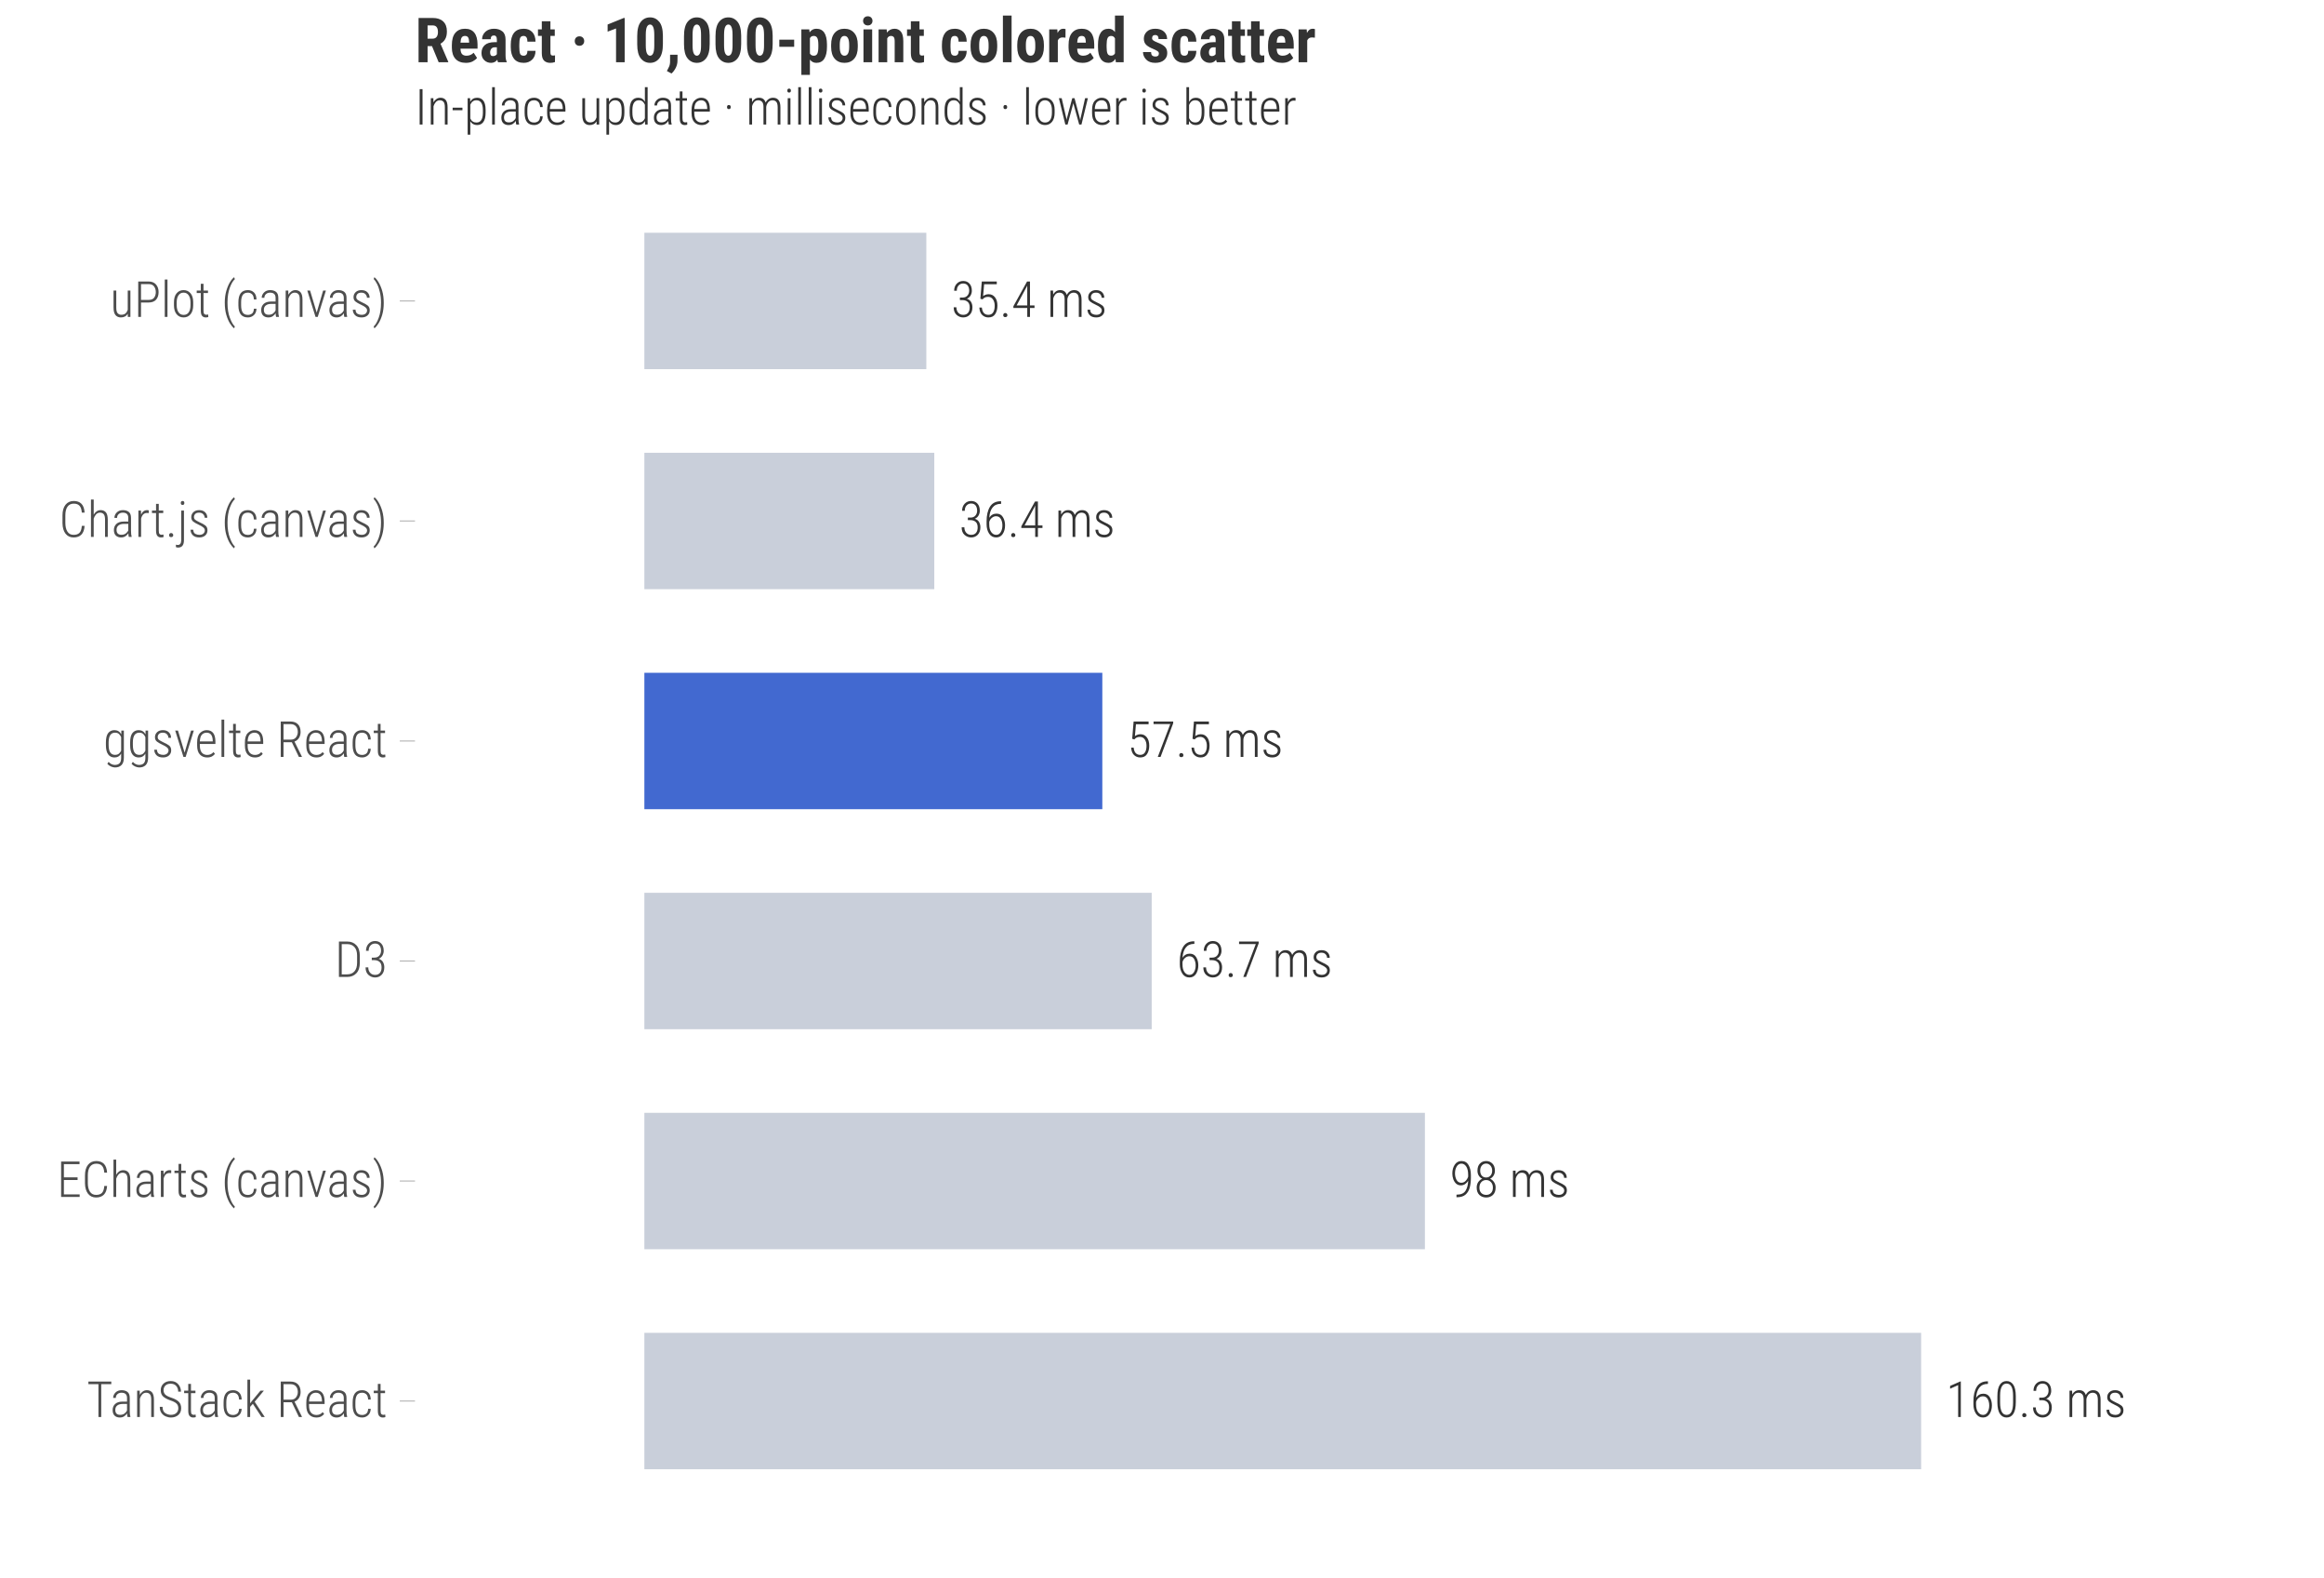
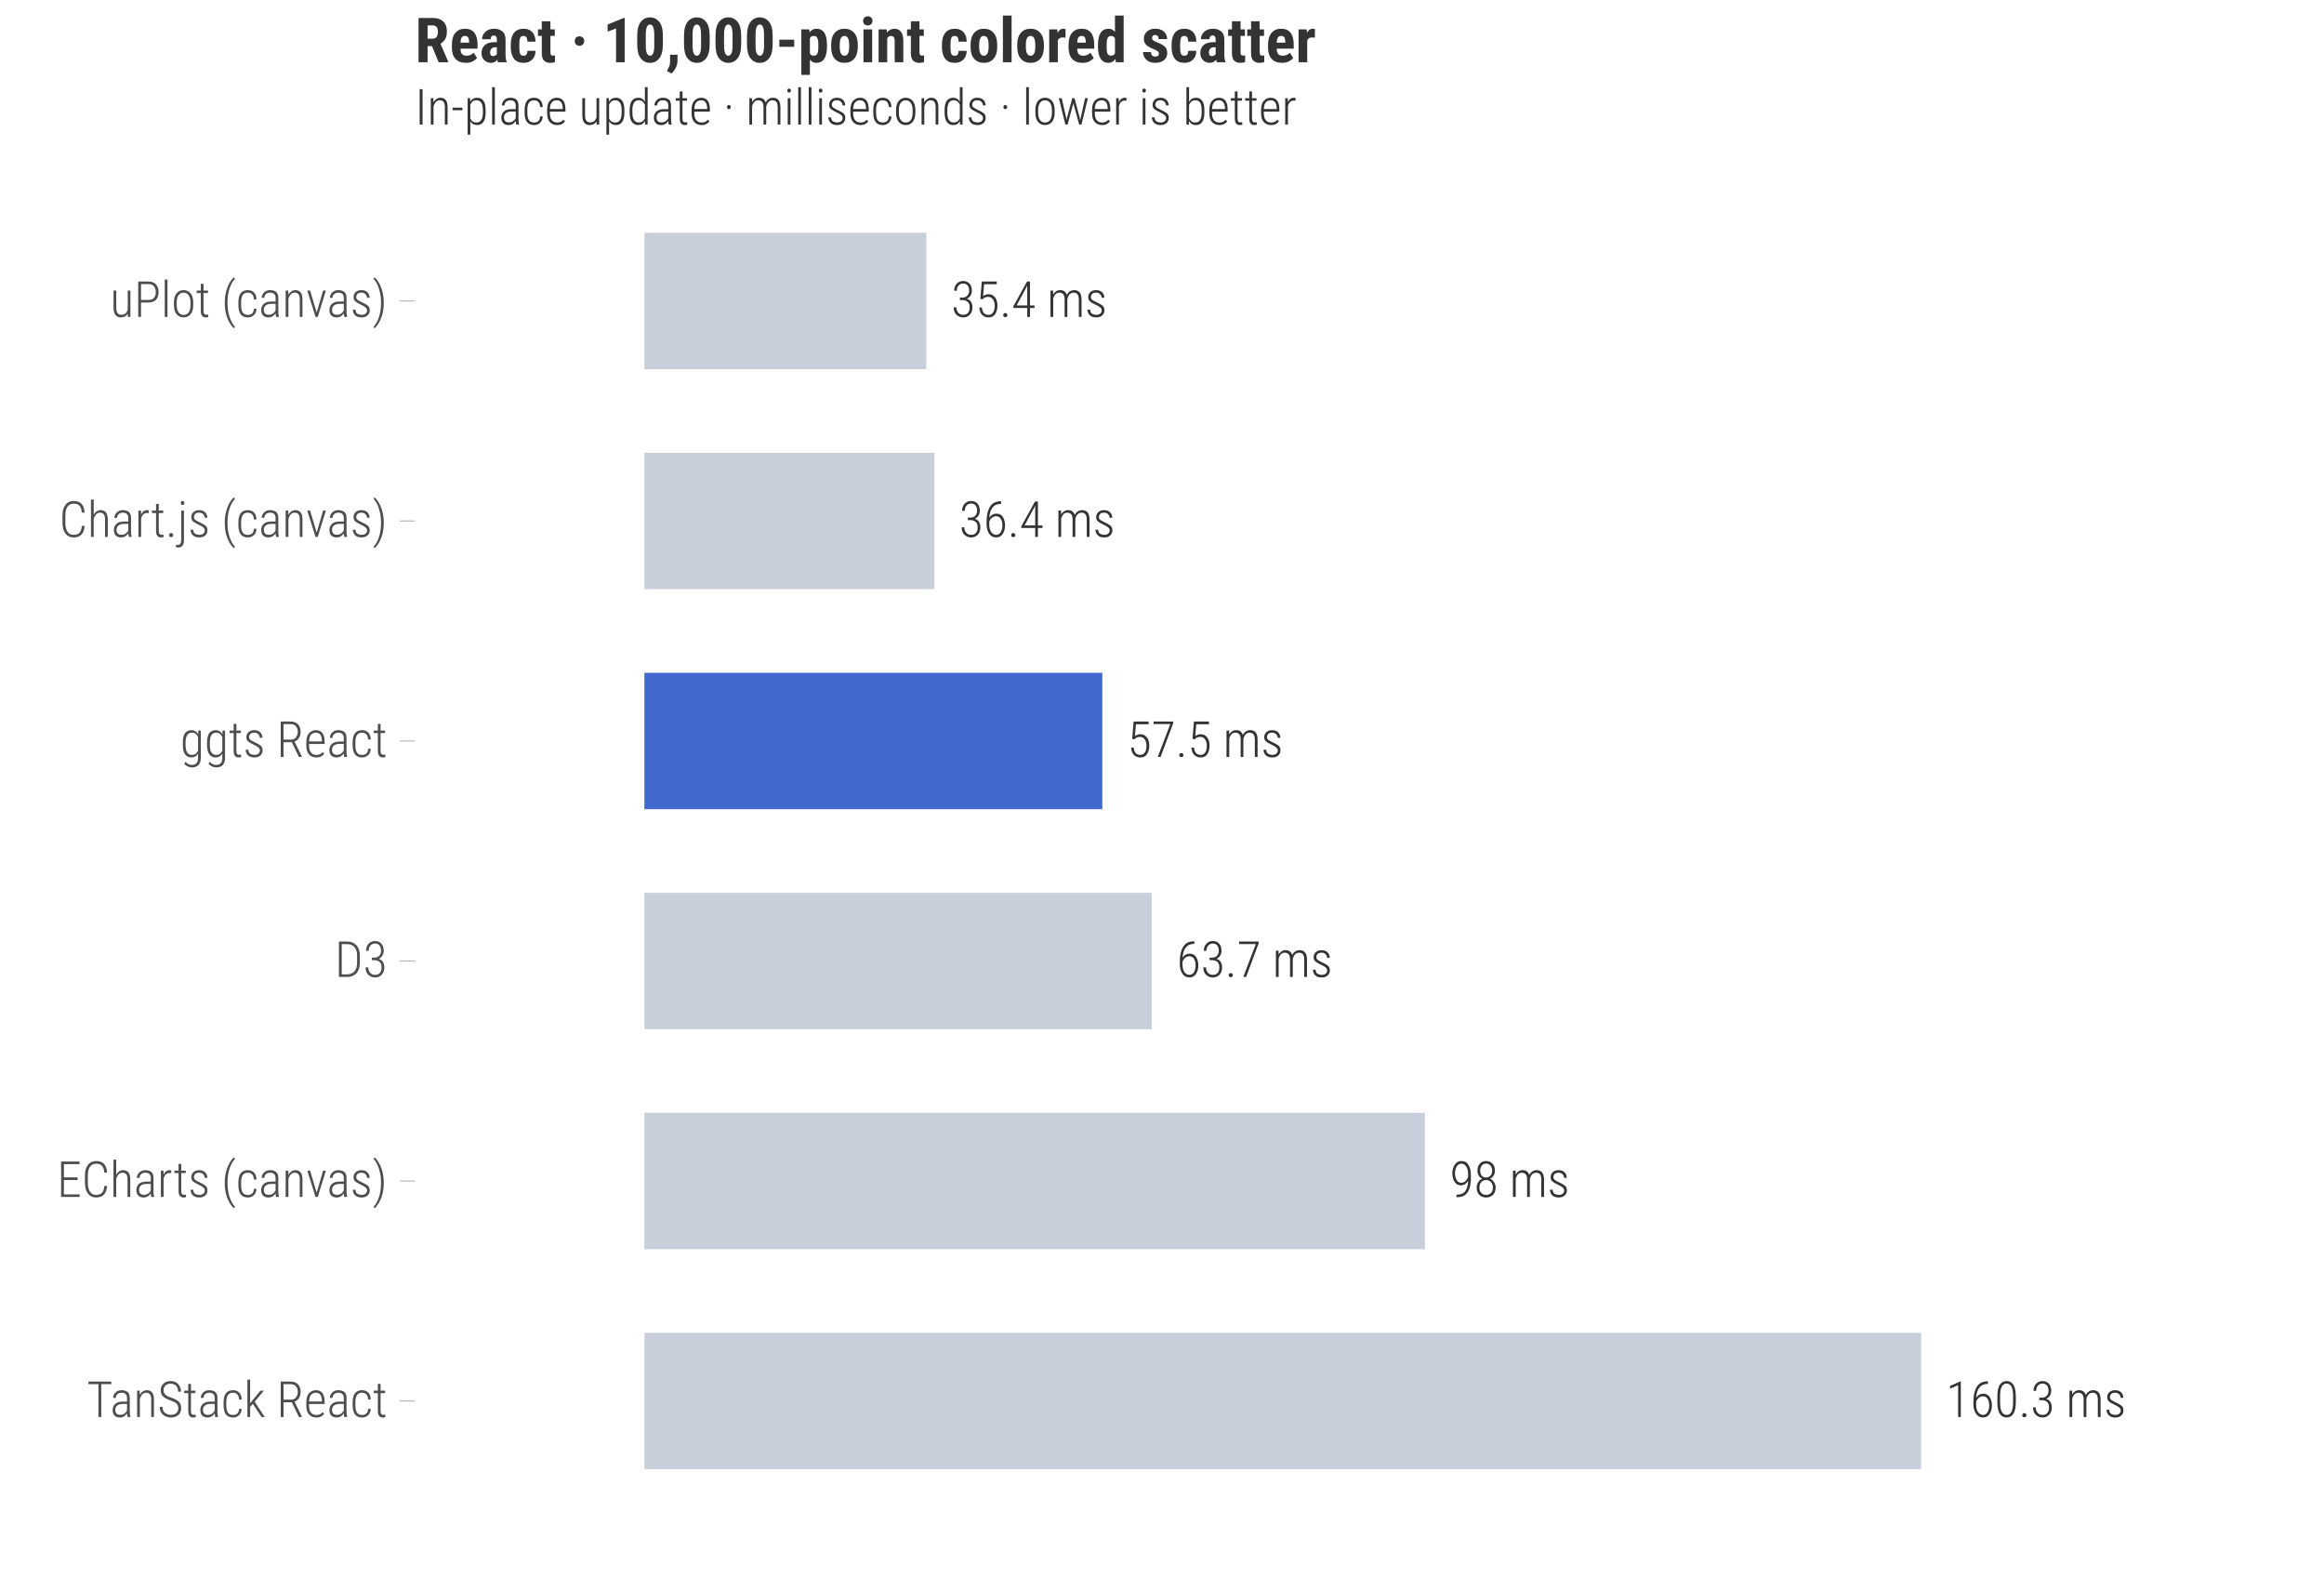
- <svg xmlns="http://www.w3.org/2000/svg" width="560" height="380" viewBox="0 0 560 380" role="img" aria-label="React · 10,000-point colored scatter. In-place update · milliseconds · lower is better. uPlot (canvas): 35.4 ms; Chart.js (canvas): 36.4 ms; ggsvelte React: 57.5 ms; D3: 63.7 ms; ECharts (canvas): 98 ms; TanStack React: 160.3 ms." class="gg-plot" font-family="&quot;Roboto Condensed&quot;, &quot;Arial Narrow&quot;, Arial, sans-serif" font-size="11" font-weight="300" text-rendering="optimizeLegibility" shape-rendering="geometricPrecision">
+ <svg xmlns="http://www.w3.org/2000/svg" width="560" height="380" viewBox="0 0 560 380" role="img" aria-label="React · 10,000-point colored scatter. In-place update · milliseconds · lower is better. uPlot (canvas): 35.4 ms; Chart.js (canvas): 36.4 ms; ggts React: 57.5 ms; D3: 63.7 ms; ECharts (canvas): 98 ms; TanStack React: 160.3 ms." class="gg-plot" font-family="&quot;Roboto Condensed&quot;, &quot;Arial Narrow&quot;, Arial, sans-serif" font-size="11" font-weight="300" text-rendering="optimizeLegibility" shape-rendering="geometricPrecision">
  <rect class="gg-paper" width="560" height="380" fill="var(--gg-paper, #ffffff)" />
  <text class="gg-title" x="100" y="15" font-size="15" font-weight="700" fill="var(--gg-ink, #333333)">React · 10,000-point colored scatter</text>
  <text class="gg-subtitle" x="100" y="30" font-size="12" font-weight="300" fill="var(--gg-ink, #333333)">In-place update · milliseconds · lower is better</text>
  <defs>
    <clipPath id="gg-clip-0">
      <rect width="456" height="318" />
    </clipPath>
  </defs>
  <g class="gg-panel" data-panel="0" transform="translate(100,46)">
    <rect class="gg-panel-background" width="456" height="318" fill="var(--gg-panel, #ffffff)" />
    <g class="gg-grid" stroke="var(--gg-grid, transparent)" stroke-width="0.25" vector-effect="non-scaling-stroke">
      <line x1="55.27" y1="0" x2="55.27" y2="318" />
      <line x1="151.23" y1="0" x2="151.23" y2="318" />
      <line x1="247.19" y1="0" x2="247.19" y2="318" />
      <line x1="343.15" y1="0" x2="343.15" y2="318" />
      <line x1="439.11" y1="0" x2="439.11" y2="318" />
      <line x1="0" y1="26.5" x2="456" y2="26.5" />
      <line x1="0" y1="79.5" x2="456" y2="79.5" />
      <line x1="0" y1="132.5" x2="456" y2="132.5" />
      <line x1="0" y1="185.5" x2="456" y2="185.5" />
      <line x1="0" y1="238.5" x2="456" y2="238.5" />
      <line x1="0" y1="291.5" x2="456" y2="291.5" />
    </g>
    <g class="gg-marks" clip-path="url(#gg-clip-0)">
      <g class="gg-batch gg-rects" data-layer="0">
        <rect x="55.27" y="10.07" width="67.94" height="32.86" fill="#c9cfda" />
        <rect x="55.27" y="63.07" width="69.86" height="32.86" fill="#c9cfda" />
        <rect x="55.27" y="116.07" width="110.35" height="32.86" fill="#4269d0" />
        <rect x="55.27" y="169.07" width="122.25" height="32.86" fill="#c9cfda" />
        <rect x="55.27" y="222.07" width="188.08" height="32.86" fill="#c9cfda" />
        <rect x="55.27" y="275.07" width="307.65" height="32.86" fill="#c9cfda" />
      </g>
      <g class="gg-batch gg-glyphs" data-layer="1" font-size="12" text-anchor="start">
        <text x="129.21" y="26.5" dy="0.32em" fill="var(--gg-ink, #333333)">35.4 ms</text>
        <text x="131.13" y="79.5" dy="0.32em" fill="var(--gg-ink, #333333)">36.4 ms</text>
        <text x="171.63" y="132.5" dy="0.32em" fill="var(--gg-ink, #333333)">57.5 ms</text>
        <text x="183.53" y="185.5" dy="0.32em" fill="var(--gg-ink, #333333)">63.7 ms</text>
        <text x="249.35" y="238.5" dy="0.32em" fill="var(--gg-ink, #333333)">98 ms</text>
        <text x="368.92" y="291.5" dy="0.32em" fill="var(--gg-ink, #333333)">160.3 ms</text>
      </g>
    </g>
    <rect class="gg-panel-border" width="456" height="318" fill="none" stroke="var(--gg-panelBorder, transparent)" stroke-width="0.5" vector-effect="non-scaling-stroke" />
  </g>
  <g class="gg-axis gg-axis-y" transform="translate(100,46)">
    <g class="gg-tick" transform="translate(0,26.5)">
      <line x2="-3.67" stroke="var(--gg-tickColor, #b3b3b3)" stroke-width="0.25" vector-effect="non-scaling-stroke" />
      <text x="-6.67" dy="0.32em" text-anchor="end" fill="var(--gg-axisText, #4d4d4d)" font-size="12" font-weight="300">uPlot (canvas)</text>
    </g>
    <g class="gg-tick" transform="translate(0,79.5)">
      <line x2="-3.67" stroke="var(--gg-tickColor, #b3b3b3)" stroke-width="0.25" vector-effect="non-scaling-stroke" />
      <text x="-6.67" dy="0.32em" text-anchor="end" fill="var(--gg-axisText, #4d4d4d)" font-size="12" font-weight="300">Chart.js (canvas)</text>
    </g>
    <g class="gg-tick" transform="translate(0,132.5)">
      <line x2="-3.67" stroke="var(--gg-tickColor, #b3b3b3)" stroke-width="0.25" vector-effect="non-scaling-stroke" />
-       <text x="-6.67" dy="0.32em" text-anchor="end" fill="var(--gg-axisText, #4d4d4d)" font-size="12" font-weight="300">ggsvelte React</text>
+       <text x="-6.67" dy="0.32em" text-anchor="end" fill="var(--gg-axisText, #4d4d4d)" font-size="12" font-weight="300">ggts React</text>
    </g>
    <g class="gg-tick" transform="translate(0,185.5)">
      <line x2="-3.67" stroke="var(--gg-tickColor, #b3b3b3)" stroke-width="0.25" vector-effect="non-scaling-stroke" />
      <text x="-6.67" dy="0.32em" text-anchor="end" fill="var(--gg-axisText, #4d4d4d)" font-size="12" font-weight="300">D3</text>
    </g>
    <g class="gg-tick" transform="translate(0,238.5)">
      <line x2="-3.67" stroke="var(--gg-tickColor, #b3b3b3)" stroke-width="0.25" vector-effect="non-scaling-stroke" />
      <text x="-6.67" dy="0.32em" text-anchor="end" fill="var(--gg-axisText, #4d4d4d)" font-size="12" font-weight="300">ECharts (canvas)</text>
    </g>
    <g class="gg-tick" transform="translate(0,291.5)">
      <line x2="-3.67" stroke="var(--gg-tickColor, #b3b3b3)" stroke-width="0.25" vector-effect="non-scaling-stroke" />
      <text x="-6.67" dy="0.32em" text-anchor="end" fill="var(--gg-axisText, #4d4d4d)" font-size="12" font-weight="300">TanStack React</text>
    </g>
  </g>
</svg>
